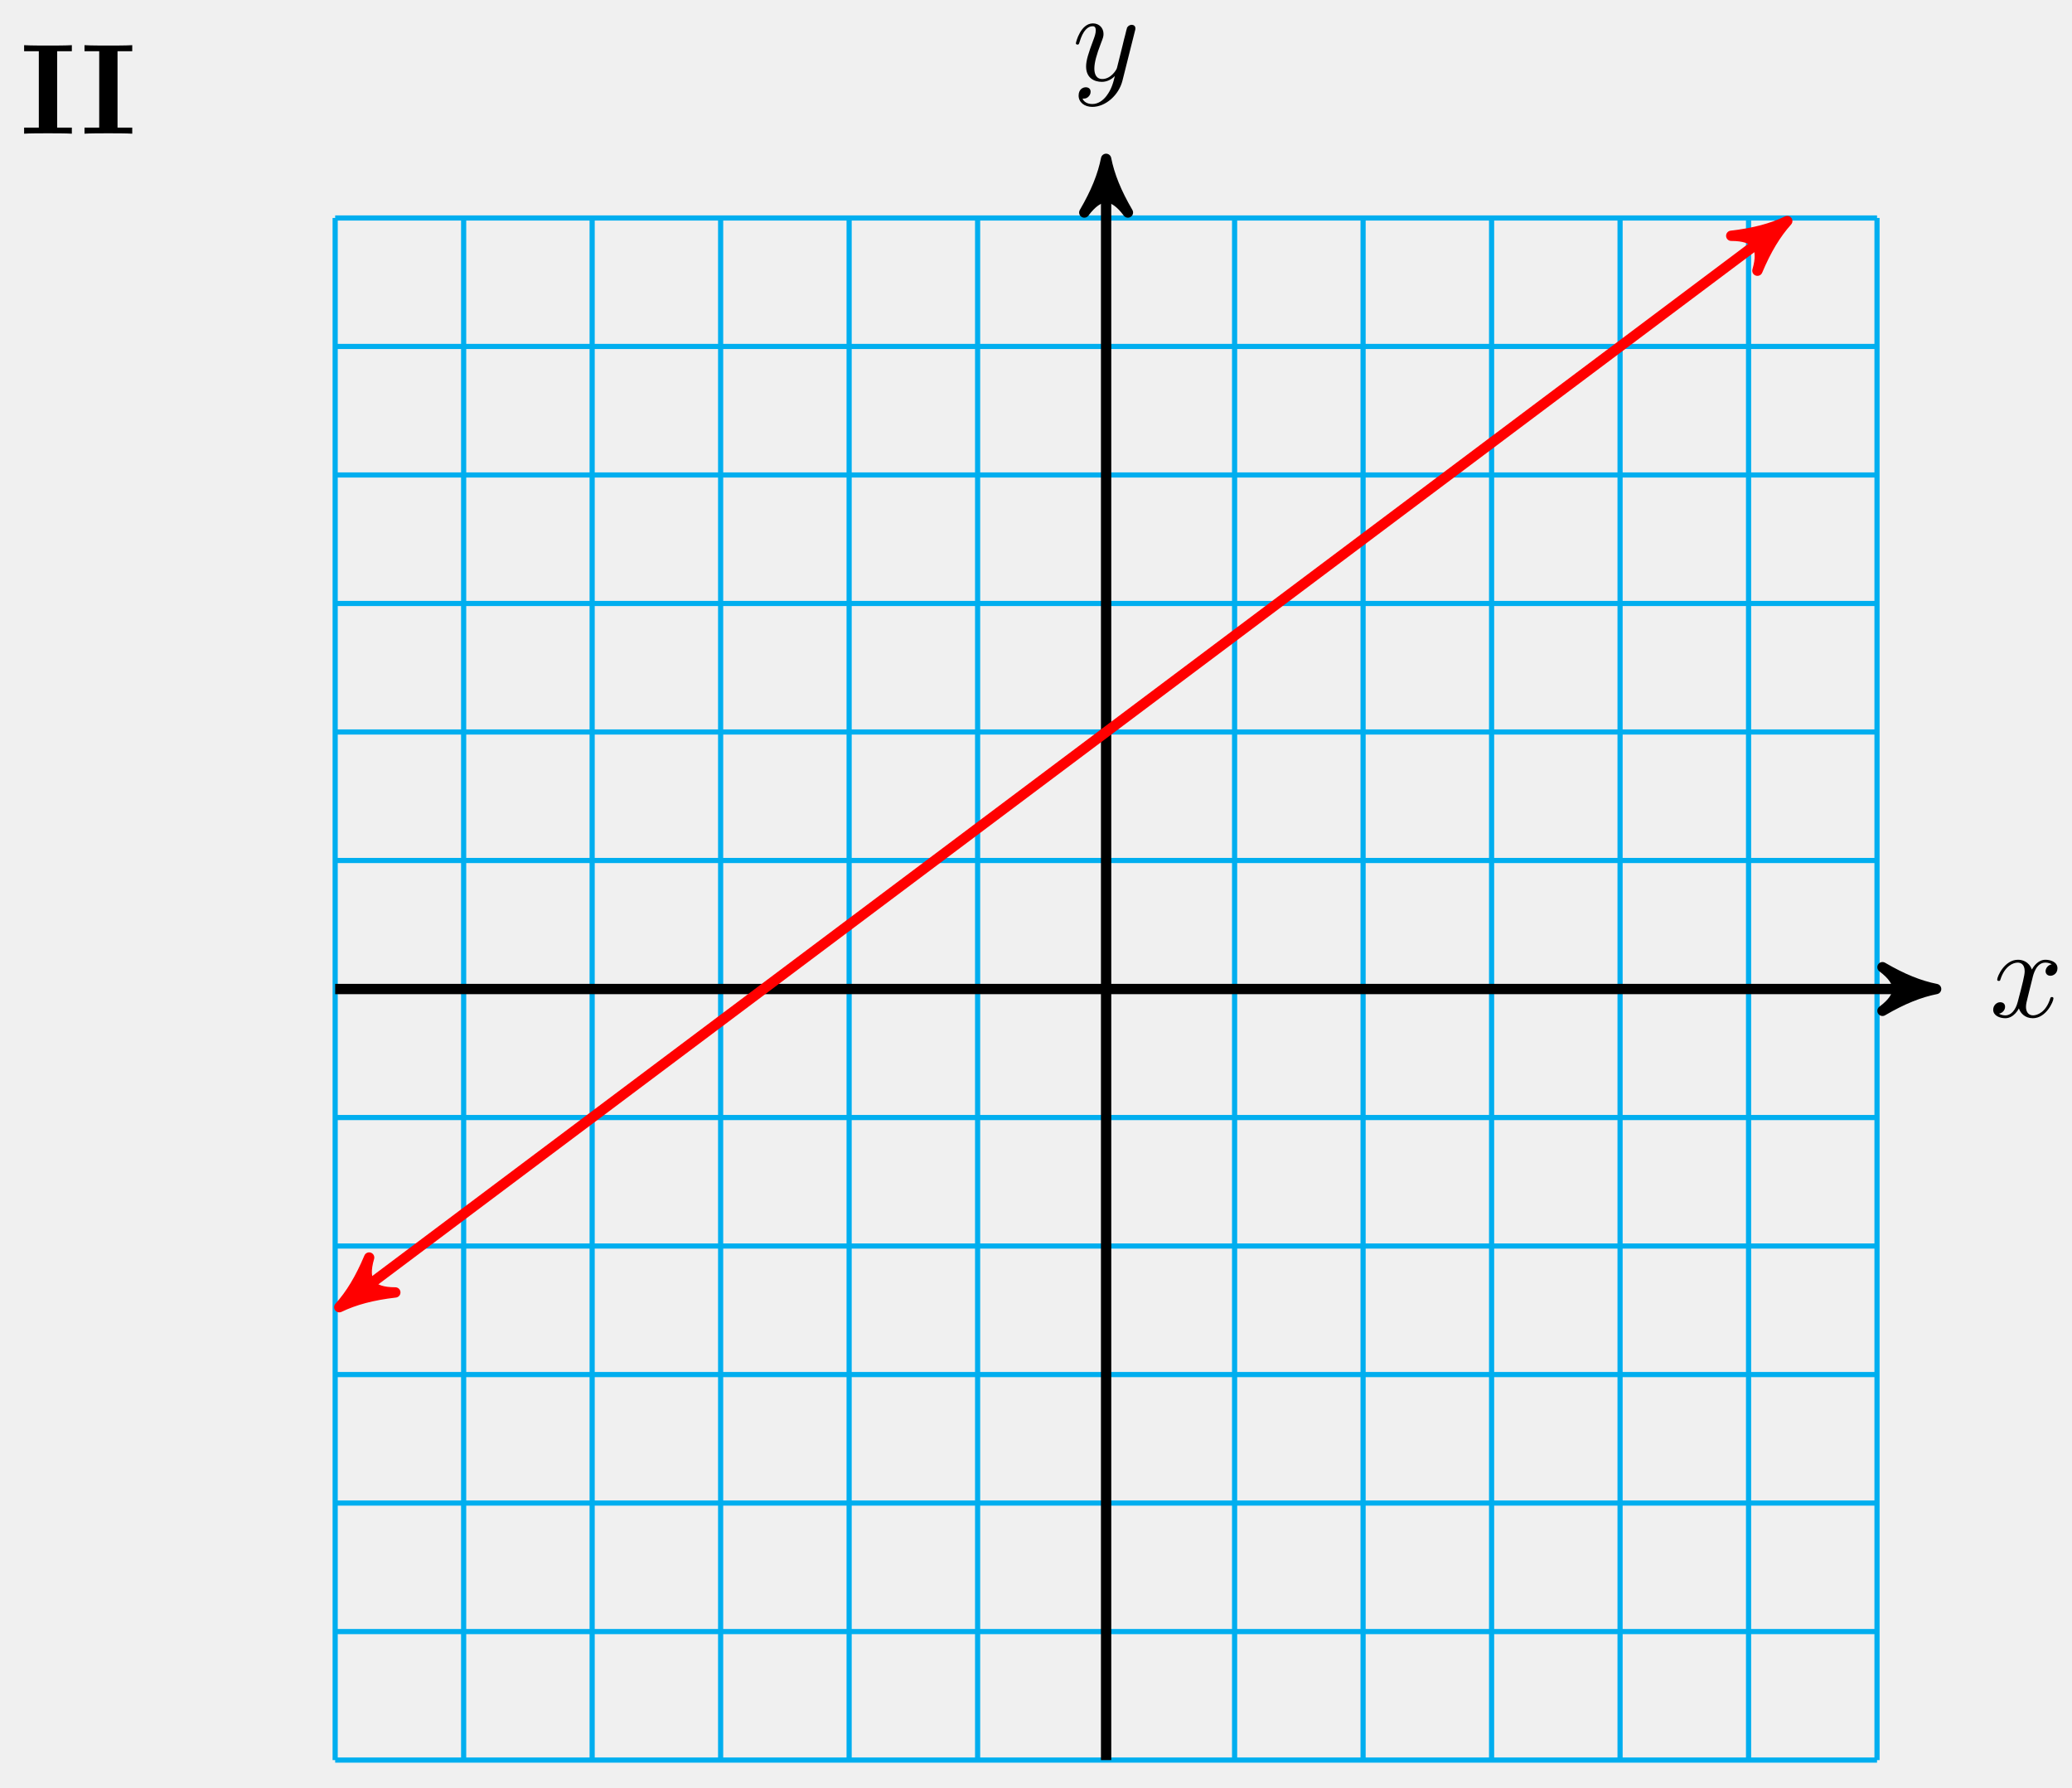
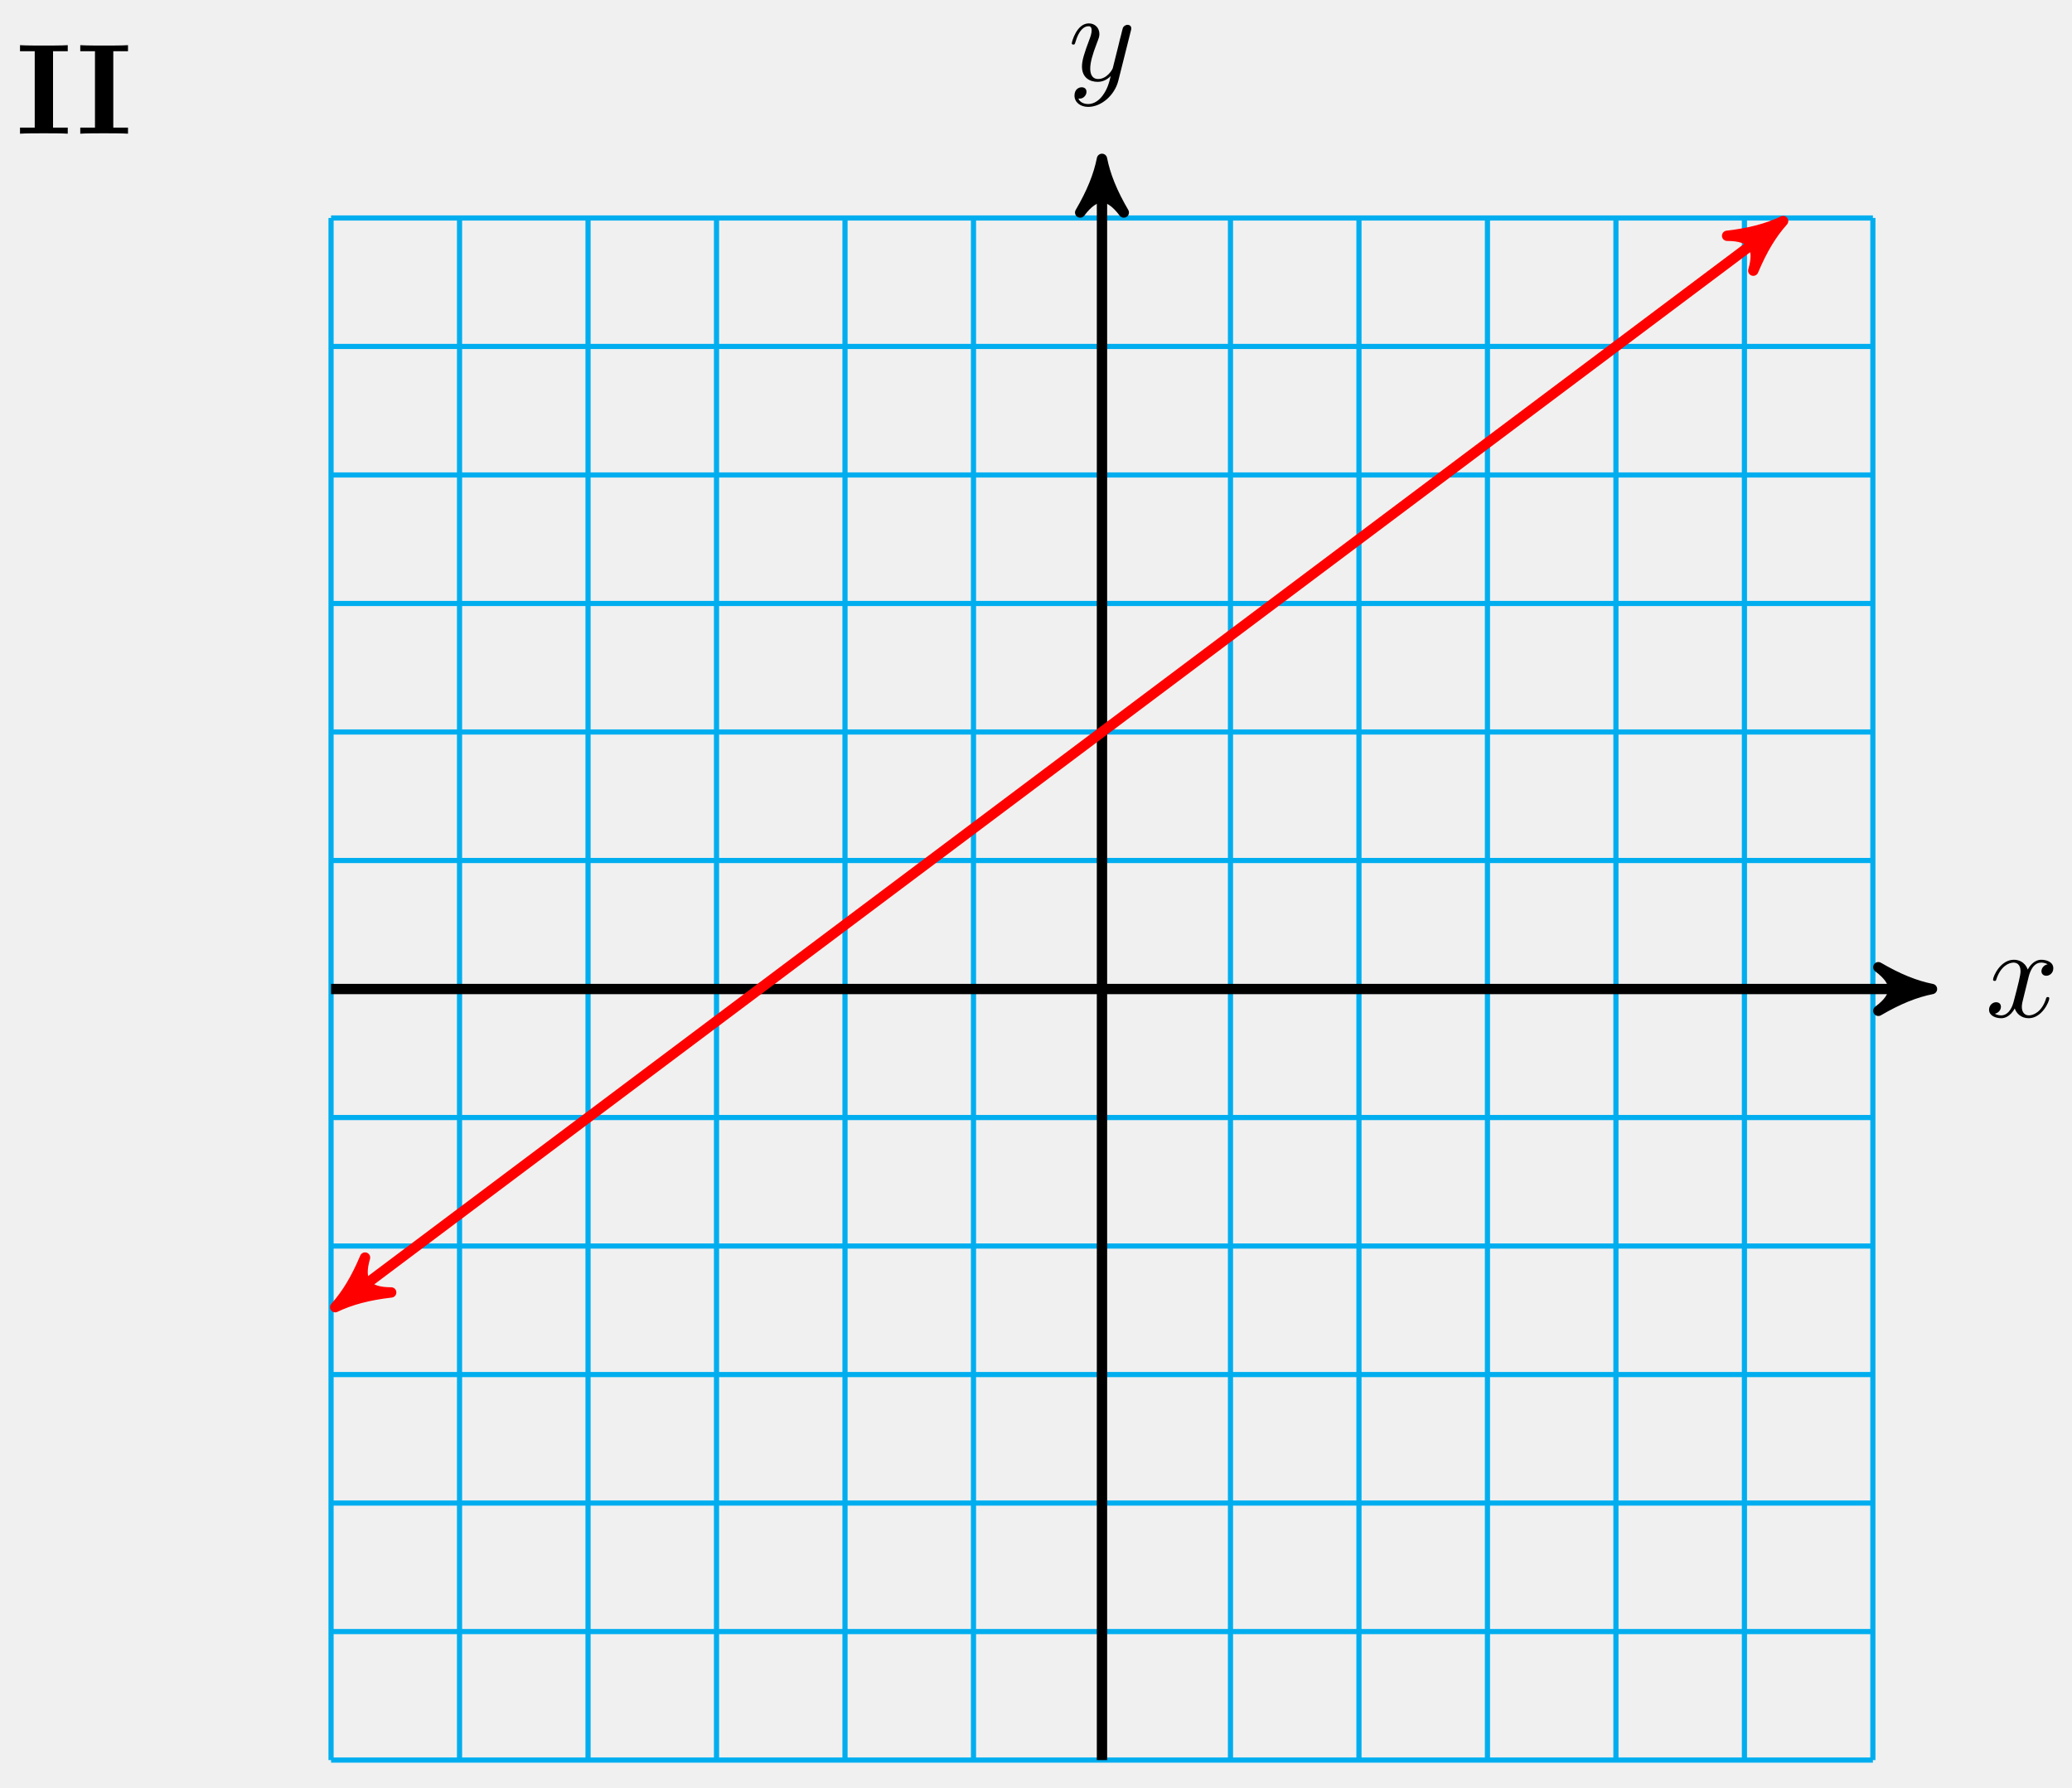
<svg xmlns="http://www.w3.org/2000/svg" xmlns:xlink="http://www.w3.org/1999/xlink" version="1.1" width="160" height="138" viewBox="0 0 160 138">
  <defs>
    <path id="font_1_1" d="M.334 .302C.34 .328 .363 .42 .433 .42 .438 .42 .462 .42 .483 .407 .455 .402 .435 .377 .435 .353 .435 .337 .446 .318 .473 .318 .495 .318 .527 .336 .527 .376 .527 .428 .468 .442 .434 .442 .376 .442 .341 .389 .329 .366 .304 .432 .25 .442 .221 .442 .117 .442 .06 .313 .06 .288 .06 .278 .07 .278 .072 .278 .08 .278 .083 .28 .085 .289 .119 .395 .185 .42 .219 .42 .238 .42 .273 .411 .273 .353 .273 .322 .256 .255 .219 .115 .203 .053 .168 .011 .124 .011 .118 .011 .095 .011 .074 .024 .099 .029 .121 .05 .121 .078 .121 .105 .099 .113 .084 .113 .054 .113 .029 .087 .029 .055 .029 .009 .079-.011 .123-.011 .189-.011 .225 .059 .228 .065 .24 .028 .276-.011 .336-.011 .439-.011 .496 .118 .496 .143 .496 .153 .487 .153 .484 .153 .475 .153 .473 .149 .471 .142 .438 .035 .37 .011 .338 .011 .299 .011 .283 .043 .283 .077 .283 .099 .289 .121 .3 .165L.334 .302Z" />
    <path id="font_1_2" d="M.486 .381C.49 .395 .49 .397 .49 .404 .49 .422 .476 .431 .461 .431 .451 .431 .435 .425 .426 .41 .424 .405 .416 .374 .412 .356 .405 .33 .398 .303 .392 .276L.347 .096C.343 .081 .3 .011 .234 .011 .183 .011 .172 .055 .172 .092 .172 .138 .189 .2 .223 .288 .239 .329 .243 .34 .243 .36 .243 .405 .211 .442 .161 .442 .066 .442 .029 .297 .029 .288 .029 .278 .039 .278 .041 .278 .051 .278 .052 .28 .057 .296 .084 .39 .124 .42 .158 .42 .166 .42 .183 .42 .183 .388 .183 .363 .173 .337 .166 .318 .126 .212 .108 .155 .108 .108 .108 .019 .171-.011 .23-.011 .269-.011 .303 .006 .331 .034 .318-.018 .306-.067 .266-.12 .24-.154 .202-.183 .156-.183 .142-.183 .097-.18 .08-.141 .096-.141 .109-.141 .123-.129 .133-.12 .143-.107 .143-.088 .143-.057 .116-.053 .106-.053 .083-.053 .05-.069 .05-.118 .05-.168 .094-.205 .156-.205 .259-.205 .362-.114 .39-.001L.486 .381Z" />
    <path id="font_2_65" d="M.403 0V.047H.289V.639H.403V.686C.362 .683 .264 .683 .218 .683 .172 .683 .074 .683 .033 .686V.639H.147V.047H.033V0C.074 .003 .172 .003 .218 .003 .264 .003 .362 .003 .403 0Z" />
    <path id="font_3_65" d="M.333 0V.031H.307C.228 .031 .225 .042 .225 .078V.605C.225 .641 .228 .652 .307 .652H.333V.683C.298 .68 .219 .68 .181 .68 .142 .68 .063 .68 .028 .683V.652H.054C.133 .652 .136 .641 .136 .605V.078C.136 .042 .133 .031 .054 .031H.028V0C.063 .003 .142 .003 .18 .003 .219 .003 .298 .003 .333 0Z" />
  </defs>
-   <path transform="matrix(1.00005,0,0,-1.00006,85.41367,76.3598)" stroke-width=".399" stroke-linecap="butt" stroke-miterlimit="10" stroke-linejoin="miter" fill="none" stroke="#00aeef" d="M-59.529-59.529H59.529M-59.529-49.608H59.529M-59.529-39.686H59.529M-59.529-29.765H59.529M-59.529-19.843H59.529M-59.529-9.922H59.529M-59.529 0H59.529M-59.529 9.922H59.529M-59.529 19.843H59.529M-59.529 29.765H59.529M-59.529 39.686H59.529M-59.529 49.608H59.529M-59.529 59.526H59.529M-59.529-59.529V59.529M-49.608-59.529V59.529M-39.686-59.529V59.529M-29.765-59.529V59.529M-19.843-59.529V59.529M-9.922-59.529V59.529M0-59.529V59.529M9.922-59.529V59.529M19.843-59.529V59.529M29.765-59.529V59.529M39.686-59.529V59.529M49.608-59.529V59.529M59.526-59.529V59.529M59.529 59.529" />
-   <path transform="matrix(1.00005,0,0,-1.00006,85.41367,76.3598)" stroke-width=".797" stroke-linecap="butt" stroke-miterlimit="10" stroke-linejoin="miter" fill="none" stroke="#000000" d="M-59.529 0H63.055" />
-   <path transform="matrix(1.00005,0,0,-1.00006,148.4723,76.3598)" d="M1.036 0C-.259 .259-1.554 .777-3.108 1.684-1.554 .518-1.554-.518-3.108-1.684-1.554-.777-.259-.259 1.036 0Z" />
-   <path transform="matrix(1.00005,0,0,-1.00006,148.4723,76.3598)" stroke-width=".797" stroke-linecap="butt" stroke-linejoin="round" fill="none" stroke="#000000" d="M1.036 0C-.259 .259-1.554 .777-3.108 1.684-1.554 .518-1.554-.518-3.108-1.684-1.554-.777-.259-.259 1.036 0Z" />
-   <use data-text="x" xlink:href="#font_1_1" transform="matrix(9.963098,0,0,-9.963197,153.6261,78.50493)" />
-   <path transform="matrix(1.00005,0,0,-1.00006,85.41367,76.3598)" stroke-width=".797" stroke-linecap="butt" stroke-miterlimit="10" stroke-linejoin="miter" fill="none" stroke="#000000" d="M0-59.529V63.055" />
-   <path transform="matrix(0,-1.00006,-1.00005,-0,85.41367,13.30054)" d="M1.036 0C-.259 .259-1.554 .777-3.108 1.684-1.554 .518-1.554-.518-3.108-1.684-1.554-.777-.259-.259 1.036 0Z" />
-   <path transform="matrix(0,-1.00006,-1.00005,-0,85.41367,13.30054)" stroke-width=".797" stroke-linecap="butt" stroke-linejoin="round" fill="none" stroke="#000000" d="M1.036 0C-.259 .259-1.554 .777-3.108 1.684-1.554 .518-1.554-.518-3.108-1.684-1.554-.777-.259-.259 1.036 0Z" />
-   <use data-text="y" xlink:href="#font_1_2" transform="matrix(9.963098,0,0,-9.963197,82.79254,6.209595)" />
-   <path transform="matrix(1.00005,0,0,-1.00006,85.41367,76.3598)" stroke-width=".797" stroke-linecap="butt" stroke-miterlimit="10" stroke-linejoin="miter" fill="none" stroke="#ff0000" d="M-58.382-23.943 51.767 58.669" />
-   <path transform="matrix(-.8000099,.600026,.60002,.800018,27.02907,100.3044)" d="M1.036 0C-.259 .259-1.554 .777-3.108 1.684-1.554 .518-1.554-.518-3.108-1.684-1.554-.777-.259-.259 1.036 0Z" fill="#ff0000" />
-   <path transform="matrix(-.8000099,.600026,.60002,.800018,27.02907,100.3044)" stroke-width=".797" stroke-linecap="butt" stroke-linejoin="round" fill="none" stroke="#ff0000" d="M1.036 0C-.259 .259-1.554 .777-3.108 1.684-1.554 .518-1.554-.518-3.108-1.684-1.554-.777-.259-.259 1.036 0Z" />
-   <path transform="matrix(.8000099,-.600026,-.60002,-.800018,137.1835,17.68771)" d="M1.036 0C-.259 .259-1.554 .777-3.108 1.684-1.554 .518-1.554-.518-3.108-1.684-1.554-.777-.259-.259 1.036 0Z" fill="#ff0000" />
-   <path transform="matrix(.8000099,-.600026,-.60002,-.800018,137.1835,17.68771)" stroke-width=".797" stroke-linecap="butt" stroke-linejoin="round" fill="none" stroke="#ff0000" d="M1.036 0C-.259 .259-1.554 .777-3.108 1.684-1.554 .518-1.554-.518-3.108-1.684-1.554-.777-.259-.259 1.036 0Z" />
-   <use data-text="I" xlink:href="#font_2_65" transform="matrix(9.963098,0,0,-9.963197,1.533478,10.32185)" />
-   <use data-text="I" xlink:href="#font_2_65" transform="matrix(9.963098,0,0,-9.963197,6.196198,10.32185)" />
-   <use data-text="I" xlink:href="#font_3_65" transform="matrix(9.963098,0,0,-9.963197,2.301514,159.1398)" fill="#ffffff" />
-   <use data-text="I" xlink:href="#font_3_65" transform="matrix(9.963098,0,0,-9.963197,6.17714,159.1398)" fill="#ffffff" />
+   <path transform="matrix(1.00003,0,0,-1.00006,85.09511,76.3598)" stroke-width=".399" stroke-linecap="butt" stroke-miterlimit="10" stroke-linejoin="miter" fill="none" stroke="#00aeef" d="M-59.529-59.529H59.529M-59.529-49.608H59.529M-59.529-39.686H59.529M-59.529-29.765H59.529M-59.529-19.843H59.529M-59.529-9.922H59.529M-59.529 0H59.529M-59.529 9.922H59.529M-59.529 19.843H59.529M-59.529 29.765H59.529M-59.529 39.686H59.529M-59.529 49.608H59.529M-59.529 59.526H59.529M-59.529-59.529V59.529M-49.608-59.529V59.529M-39.686-59.529V59.529M-29.765-59.529V59.529M-19.843-59.529V59.529M-9.922-59.529V59.529M0-59.529V59.529M9.922-59.529V59.529M19.843-59.529V59.529M29.765-59.529V59.529M39.686-59.529V59.529M49.608-59.529V59.529M59.526-59.529V59.529M59.529 59.529" />
+   <path transform="matrix(1.00003,0,0,-1.00006,85.09511,76.3598)" stroke-width=".797" stroke-linecap="butt" stroke-miterlimit="10" stroke-linejoin="miter" fill="none" stroke="#000000" d="M-59.529 0H63.055" />
+   <path transform="matrix(1.00003,0,0,-1.00006,148.1525,76.3598)" d="M1.036 0C-.259 .259-1.554 .777-3.108 1.684-1.554 .518-1.554-.518-3.108-1.684-1.554-.777-.259-.259 1.036 0Z" />
+   <path transform="matrix(1.00003,0,0,-1.00006,148.1525,76.3598)" stroke-width=".797" stroke-linecap="butt" stroke-linejoin="round" fill="none" stroke="#000000" d="M1.036 0C-.259 .259-1.554 .777-3.108 1.684-1.554 .518-1.554-.518-3.108-1.684-1.554-.777-.259-.259 1.036 0Z" />
+   <use data-text="x" xlink:href="#font_1_1" transform="matrix(9.962899,0,0,-9.963197,153.3062,78.50493)" />
+   <path transform="matrix(1.00003,0,0,-1.00006,85.09511,76.3598)" stroke-width=".797" stroke-linecap="butt" stroke-miterlimit="10" stroke-linejoin="miter" fill="none" stroke="#000000" d="M0-59.529V63.055" />
+   <path transform="matrix(0,-1.00006,-1.00003,-0,85.09511,13.30054)" d="M1.036 0C-.259 .259-1.554 .777-3.108 1.684-1.554 .518-1.554-.518-3.108-1.684-1.554-.777-.259-.259 1.036 0Z" />
+   <path transform="matrix(0,-1.00006,-1.00003,-0,85.09511,13.30054)" stroke-width=".797" stroke-linecap="butt" stroke-linejoin="round" fill="none" stroke="#000000" d="M1.036 0C-.259 .259-1.554 .777-3.108 1.684-1.554 .518-1.554-.518-3.108-1.684-1.554-.777-.259-.259 1.036 0Z" />
+   <use data-text="y" xlink:href="#font_1_2" transform="matrix(9.962899,0,0,-9.963197,82.47403,6.209595)" />
+   <path transform="matrix(1.00003,0,0,-1.00006,85.09511,76.3598)" stroke-width=".797" stroke-linecap="butt" stroke-miterlimit="10" stroke-linejoin="miter" fill="none" stroke="#ff0000" d="M-58.382-23.943 51.767 58.669" />
+   <path transform="matrix(-.799994,.600026,.600008,.800018,26.71167,100.3044)" d="M1.036 0C-.259 .259-1.554 .777-3.108 1.684-1.554 .518-1.554-.518-3.108-1.684-1.554-.777-.259-.259 1.036 0Z" fill="#ff0000" />
+   <path transform="matrix(-.799994,.600026,.600008,.800018,26.71167,100.3044)" stroke-width=".797" stroke-linecap="butt" stroke-linejoin="round" fill="none" stroke="#ff0000" d="M1.036 0C-.259 .259-1.554 .777-3.108 1.684-1.554 .518-1.554-.518-3.108-1.684-1.554-.777-.259-.259 1.036 0Z" />
+   <path transform="matrix(.799994,-.600026,-.600008,-.800018,136.8639,17.68771)" d="M1.036 0C-.259 .259-1.554 .777-3.108 1.684-1.554 .518-1.554-.518-3.108-1.684-1.554-.777-.259-.259 1.036 0Z" fill="#ff0000" />
+   <path transform="matrix(.799994,-.600026,-.600008,-.800018,136.8639,17.68771)" stroke-width=".797" stroke-linecap="butt" stroke-linejoin="round" fill="none" stroke="#ff0000" d="M1.036 0C-.259 .259-1.554 .777-3.108 1.684-1.554 .518-1.554-.518-3.108-1.684-1.554-.777-.259-.259 1.036 0Z" />
+   <use data-text="I" xlink:href="#font_2_65" transform="matrix(9.962899,0,0,-9.963197,1.216583,10.32185)" />
+   <use data-text="I" xlink:href="#font_2_65" transform="matrix(9.962899,0,0,-9.963197,5.869248,10.32185)" />
+   <use data-text="I" xlink:href="#font_3_65" transform="matrix(9.962899,0,0,-9.963197,1.984619,159.1398)" fill="#ffffff" />
+   <use data-text="I" xlink:href="#font_3_65" transform="matrix(9.962899,0,0,-9.963197,5.85022,159.1398)" fill="#ffffff" />
</svg>
